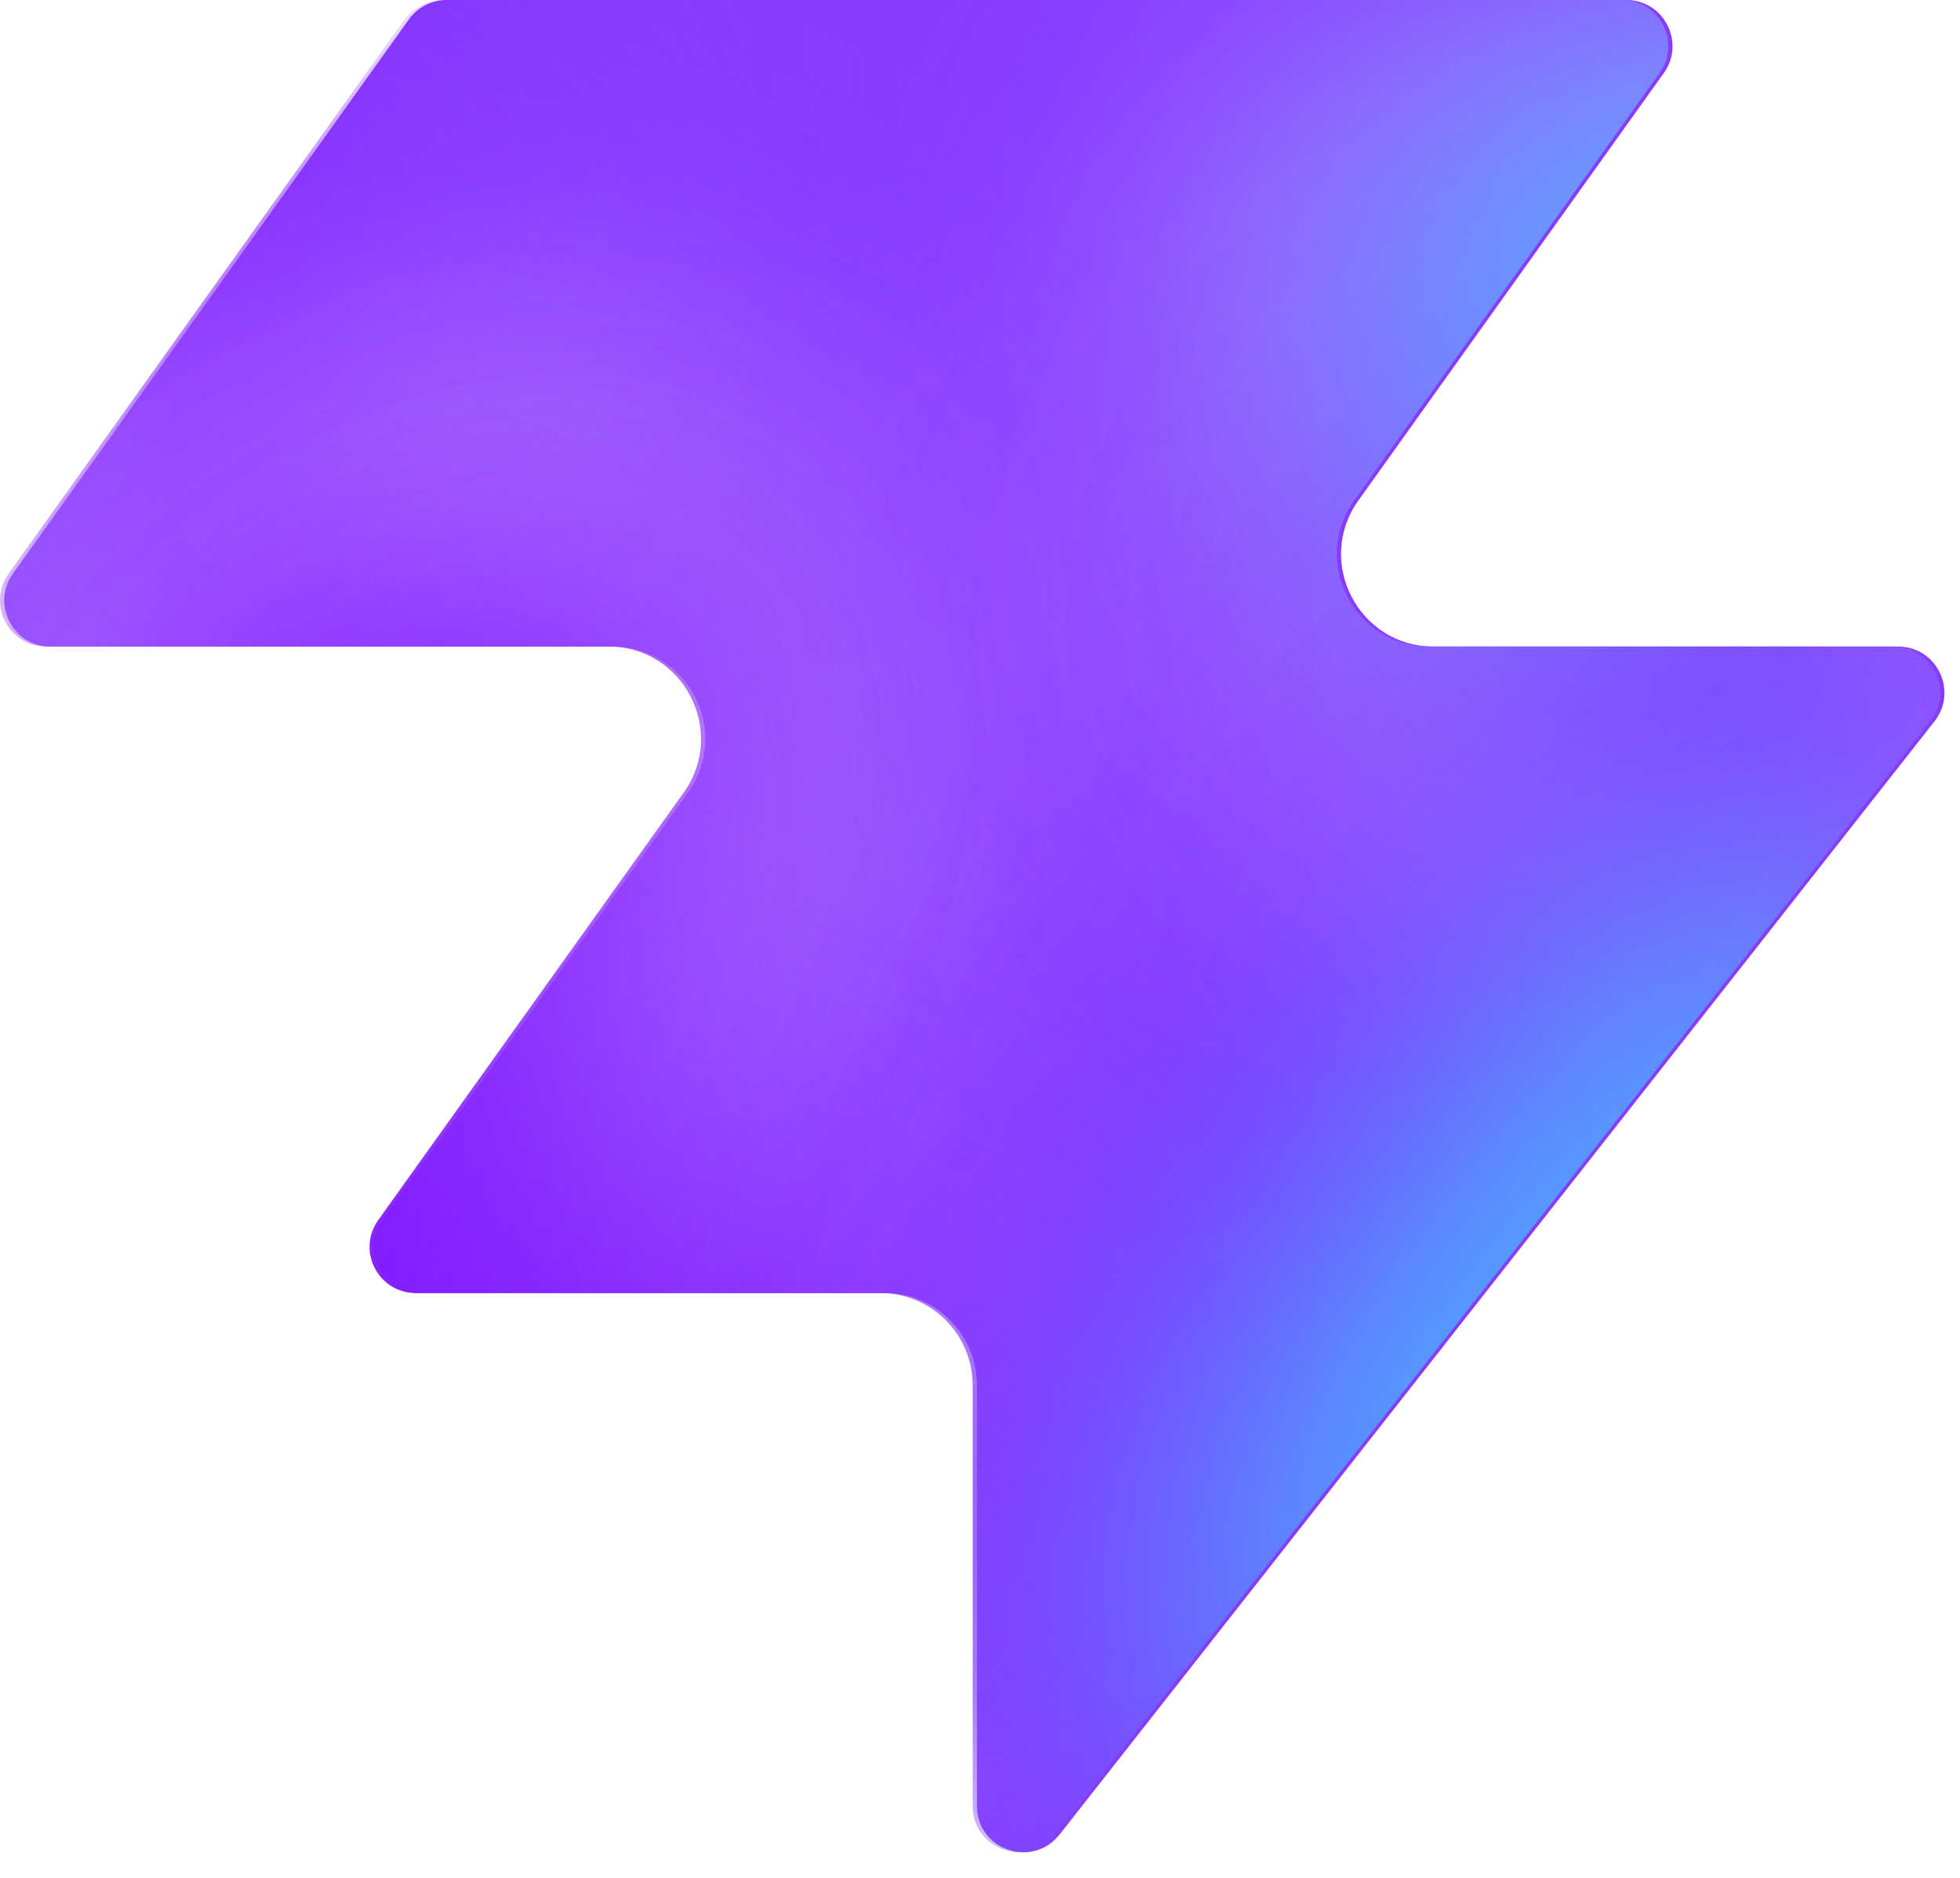
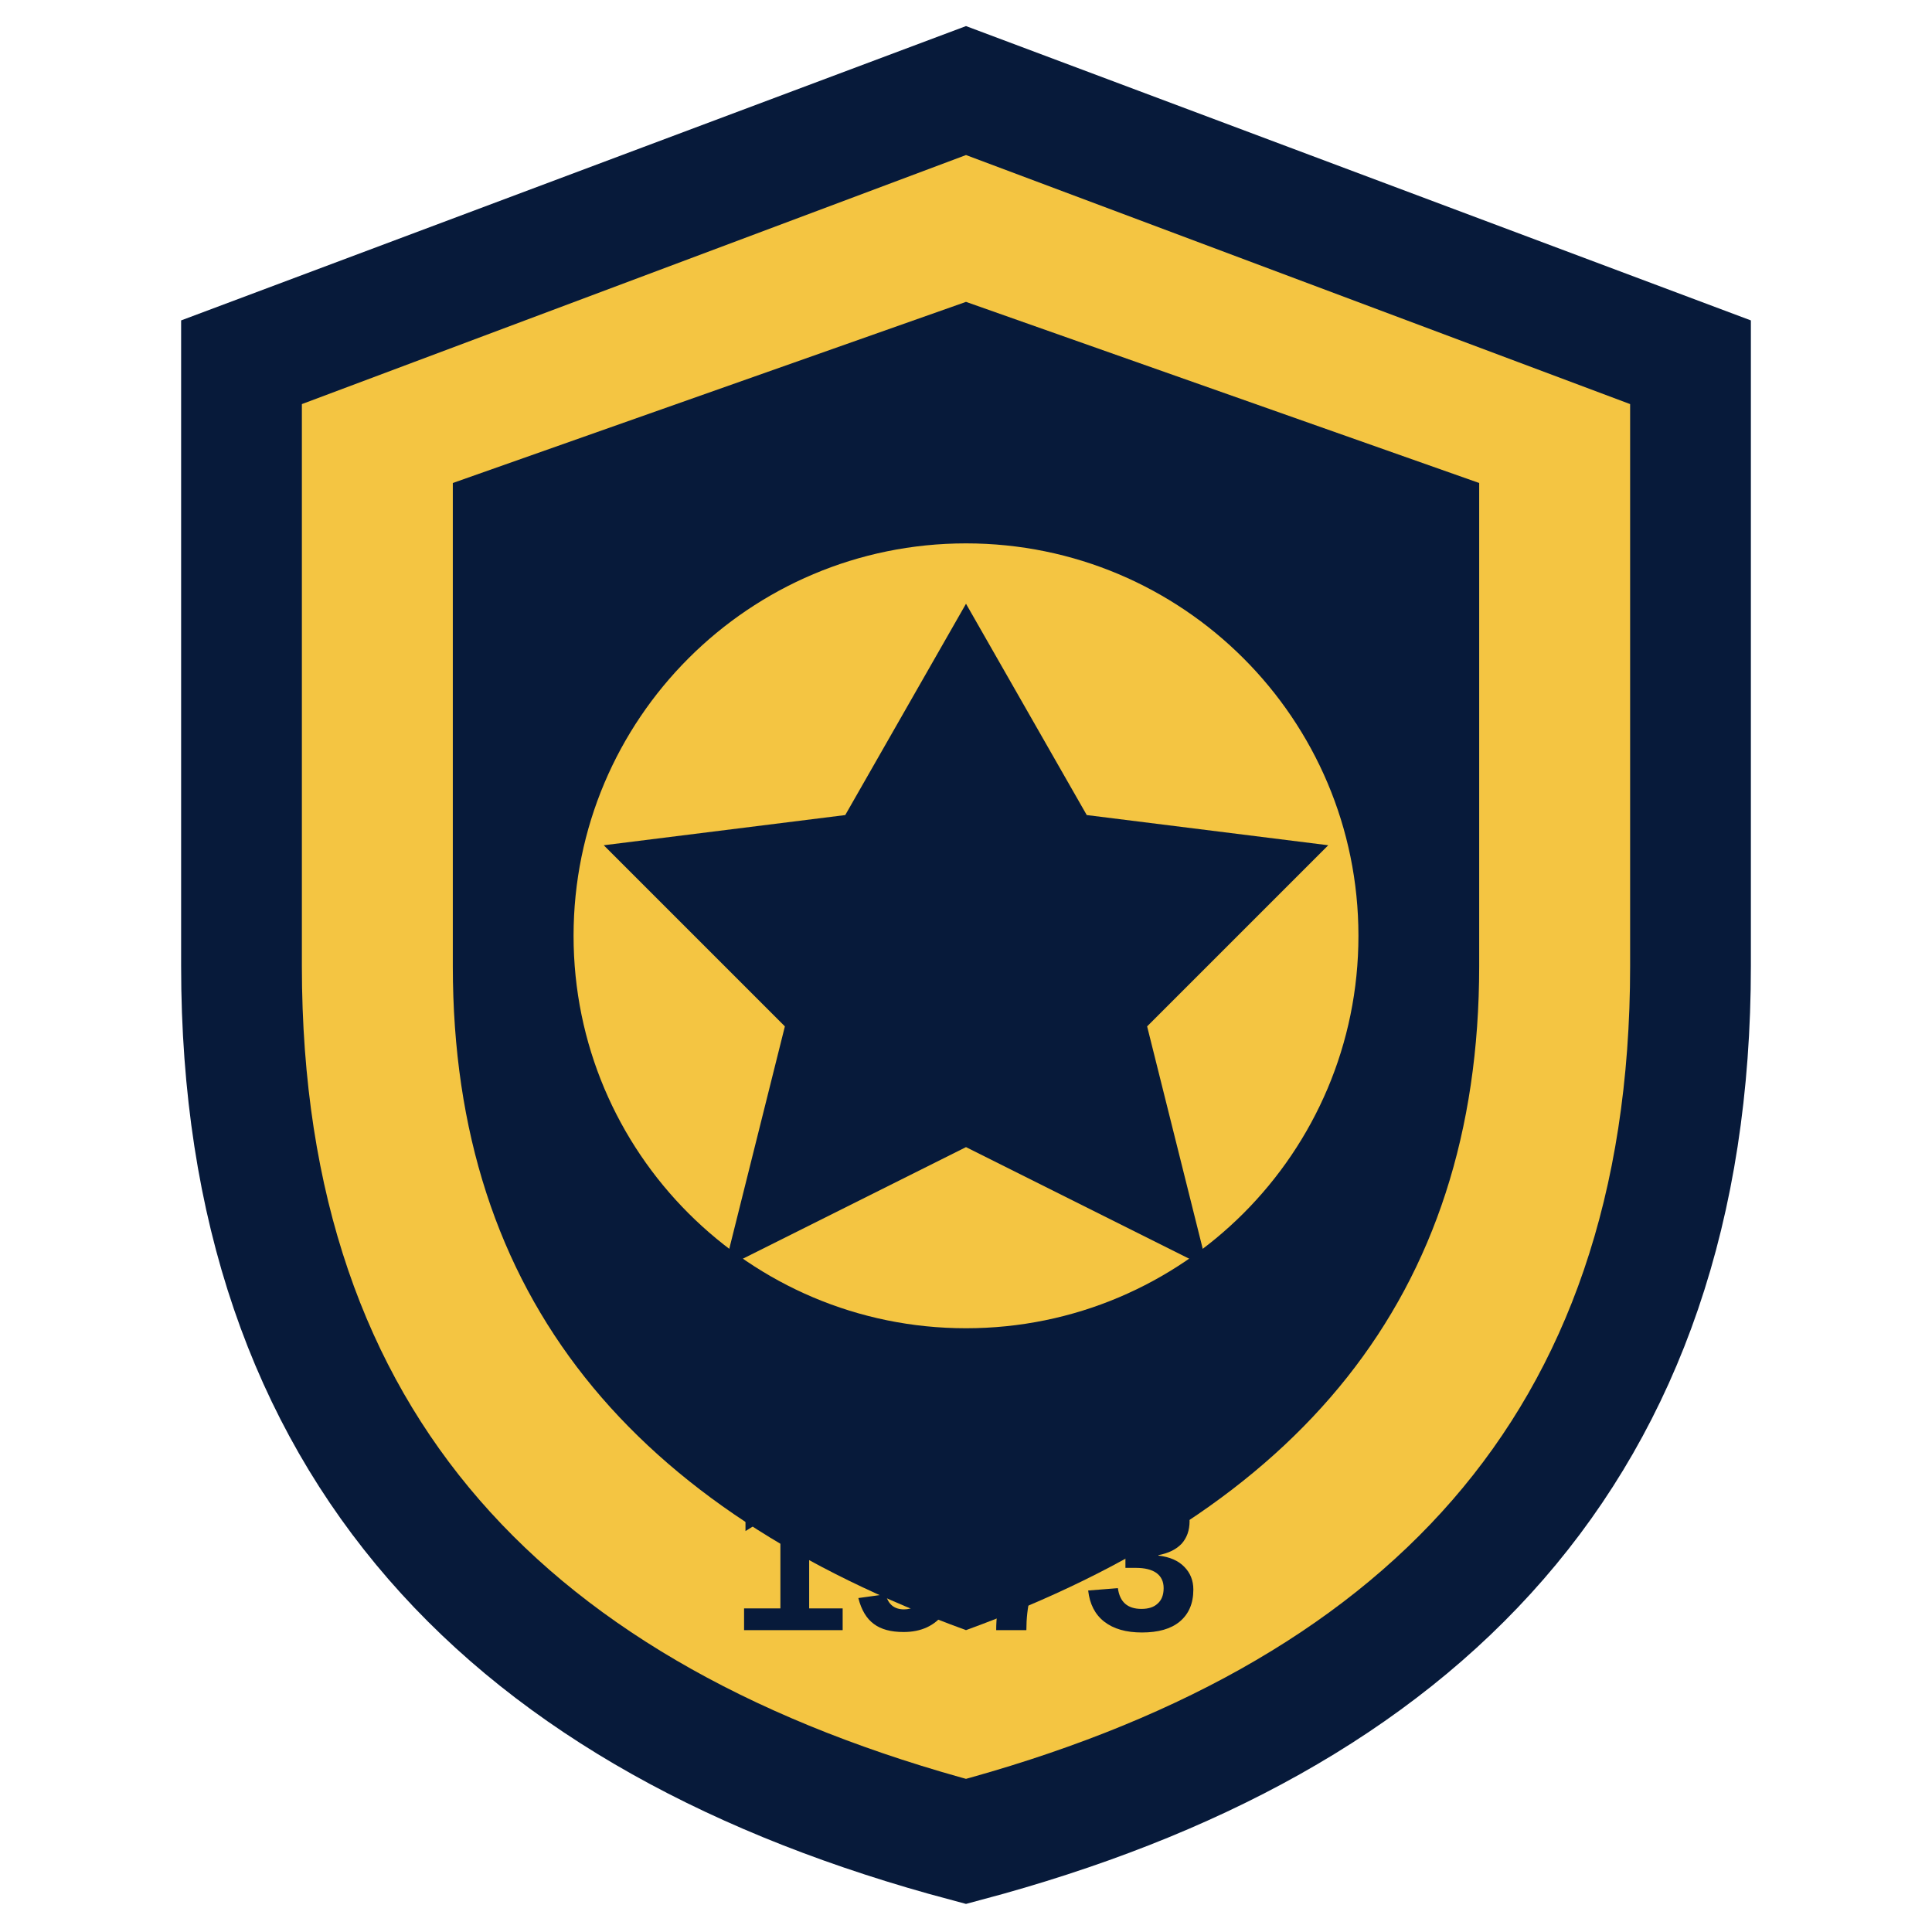
- <svg xmlns="http://www.w3.org/2000/svg" width="48" height="46" fill="none" viewBox="0 0 48 46">
-   <path fill="#863bff" d="M25.946 44.938c-.664.845-2.021.375-2.021-.698V33.937a2.26 2.26 0 0 0-2.262-2.262H10.287c-.92 0-1.456-1.04-.92-1.788l7.48-10.471c1.07-1.497 0-3.578-1.842-3.578H1.237c-.92 0-1.456-1.04-.92-1.788L10.013.474c.214-.297.556-.474.92-.474h28.894c.92 0 1.456 1.04.92 1.788l-7.48 10.471c-1.07 1.498 0 3.579 1.842 3.579h11.377c.943 0 1.473 1.088.89 1.83L25.947 44.94z" style="fill:#863bff;fill:color(display-p3 .525 .23 1);fill-opacity:1" />
-   <mask id="a" width="48" height="46" x="0" y="0" maskUnits="userSpaceOnUse" style="mask-type:alpha">
-     <path fill="#000" d="M25.842 44.938c-.664.844-2.021.375-2.021-.698V33.937a2.26 2.26 0 0 0-2.262-2.262H10.183c-.92 0-1.456-1.04-.92-1.788l7.48-10.471c1.07-1.498 0-3.579-1.842-3.579H1.133c-.92 0-1.456-1.04-.92-1.787L9.91.473c.214-.297.556-.474.92-.474h28.894c.92 0 1.456 1.04.92 1.788l-7.48 10.471c-1.07 1.498 0 3.578 1.842 3.578h11.377c.943 0 1.473 1.088.89 1.832L25.843 44.94z" style="fill:#000;fill-opacity:1" />
-   </mask>
-   <g mask="url(#a)">
-     <g filter="url(#b)">
-       <ellipse cx="5.508" cy="14.704" fill="#ede6ff" rx="5.508" ry="14.704" style="fill:#ede6ff;fill:color(display-p3 .927 .903 1);fill-opacity:1" transform="matrix(.00324 1 1 -.00324 -4.47 31.516)" />
-     </g>
-     <g filter="url(#c)">
-       <ellipse cx="10.399" cy="29.851" fill="#ede6ff" rx="10.399" ry="29.851" style="fill:#ede6ff;fill:color(display-p3 .927 .903 1);fill-opacity:1" transform="matrix(.00324 1 1 -.00324 -39.328 7.883)" />
-     </g>
-     <g filter="url(#d)">
-       <ellipse cx="5.508" cy="30.487" fill="#7e14ff" rx="5.508" ry="30.487" style="fill:#7e14ff;fill:color(display-p3 .492 .077 1);fill-opacity:1" transform="rotate(89.814 -25.913 -14.639)scale(1 -1)" />
-     </g>
-     <g filter="url(#e)">
-       <ellipse cx="5.508" cy="30.599" fill="#7e14ff" rx="5.508" ry="30.599" style="fill:#7e14ff;fill:color(display-p3 .492 .077 1);fill-opacity:1" transform="rotate(89.814 -32.644 -3.334)scale(1 -1)" />
-     </g>
-     <g filter="url(#f)">
-       <ellipse cx="5.508" cy="30.599" fill="#7e14ff" rx="5.508" ry="30.599" style="fill:#7e14ff;fill:color(display-p3 .492 .077 1);fill-opacity:1" transform="matrix(.00324 1 1 -.00324 -34.34 30.47)" />
-     </g>
-     <g filter="url(#g)">
-       <ellipse cx="14.072" cy="22.078" fill="#ede6ff" rx="14.072" ry="22.078" style="fill:#ede6ff;fill:color(display-p3 .927 .903 1);fill-opacity:1" transform="rotate(93.35 24.506 48.493)scale(-1 1)" />
-     </g>
-     <g filter="url(#h)">
-       <ellipse cx="3.47" cy="21.501" fill="#7e14ff" rx="3.47" ry="21.501" style="fill:#7e14ff;fill:color(display-p3 .492 .077 1);fill-opacity:1" transform="rotate(89.009 28.708 47.59)scale(-1 1)" />
-     </g>
-     <g filter="url(#i)">
-       <ellipse cx="3.47" cy="21.501" fill="#7e14ff" rx="3.47" ry="21.501" style="fill:#7e14ff;fill:color(display-p3 .492 .077 1);fill-opacity:1" transform="rotate(89.009 28.708 47.59)scale(-1 1)" />
-     </g>
-     <g filter="url(#j)">
-       <ellipse cx=".387" cy="8.972" fill="#7e14ff" rx="4.407" ry="29.108" style="fill:#7e14ff;fill:color(display-p3 .492 .077 1);fill-opacity:1" transform="rotate(39.51 .387 8.972)" />
-     </g>
-     <g filter="url(#k)">
-       <ellipse cx="47.523" cy="-6.092" fill="#7e14ff" rx="4.407" ry="29.108" style="fill:#7e14ff;fill:color(display-p3 .492 .077 1);fill-opacity:1" transform="rotate(37.892 47.523 -6.092)" />
-     </g>
-     <g filter="url(#l)">
-       <ellipse cx="41.412" cy="6.333" fill="#47bfff" rx="5.971" ry="9.665" style="fill:#47bfff;fill:color(display-p3 .28 .748 1);fill-opacity:1" transform="rotate(37.892 41.412 6.333)" />
-     </g>
-     <g filter="url(#m)">
-       <ellipse cx="-1.879" cy="38.332" fill="#7e14ff" rx="4.407" ry="29.108" style="fill:#7e14ff;fill:color(display-p3 .492 .077 1);fill-opacity:1" transform="rotate(37.892 -1.88 38.332)" />
-     </g>
-     <g filter="url(#n)">
-       <ellipse cx="-1.879" cy="38.332" fill="#7e14ff" rx="4.407" ry="29.108" style="fill:#7e14ff;fill:color(display-p3 .492 .077 1);fill-opacity:1" transform="rotate(37.892 -1.88 38.332)" />
-     </g>
-     <g filter="url(#o)">
-       <ellipse cx="35.651" cy="29.907" fill="#7e14ff" rx="4.407" ry="29.108" style="fill:#7e14ff;fill:color(display-p3 .492 .077 1);fill-opacity:1" transform="rotate(37.892 35.651 29.907)" />
-     </g>
-     <g filter="url(#p)">
-       <ellipse cx="38.418" cy="32.4" fill="#47bfff" rx="5.971" ry="15.297" style="fill:#47bfff;fill:color(display-p3 .28 .748 1);fill-opacity:1" transform="rotate(37.892 38.418 32.4)" />
-     </g>
-   </g>
-   <defs>
-     <filter id="b" width="60.045" height="41.654" x="-19.77" y="16.149" color-interpolation-filters="sRGB" filterUnits="userSpaceOnUse">
-       <feFlood flood-opacity="0" result="BackgroundImageFix" />
-       <feBlend in="SourceGraphic" in2="BackgroundImageFix" result="shape" />
-       <feGaussianBlur result="effect1_foregroundBlur_2002_17158" stdDeviation="7.659" />
-     </filter>
-     <filter id="c" width="90.34" height="51.437" x="-54.613" y="-7.533" color-interpolation-filters="sRGB" filterUnits="userSpaceOnUse">
-       <feFlood flood-opacity="0" result="BackgroundImageFix" />
-       <feBlend in="SourceGraphic" in2="BackgroundImageFix" result="shape" />
-       <feGaussianBlur result="effect1_foregroundBlur_2002_17158" stdDeviation="7.659" />
-     </filter>
-     <filter id="d" width="79.355" height="29.4" x="-49.64" y="2.03" color-interpolation-filters="sRGB" filterUnits="userSpaceOnUse">
-       <feFlood flood-opacity="0" result="BackgroundImageFix" />
-       <feBlend in="SourceGraphic" in2="BackgroundImageFix" result="shape" />
-       <feGaussianBlur result="effect1_foregroundBlur_2002_17158" stdDeviation="4.596" />
-     </filter>
-     <filter id="e" width="79.579" height="29.4" x="-45.045" y="20.029" color-interpolation-filters="sRGB" filterUnits="userSpaceOnUse">
-       <feFlood flood-opacity="0" result="BackgroundImageFix" />
-       <feBlend in="SourceGraphic" in2="BackgroundImageFix" result="shape" />
-       <feGaussianBlur result="effect1_foregroundBlur_2002_17158" stdDeviation="4.596" />
-     </filter>
-     <filter id="f" width="79.579" height="29.4" x="-43.513" y="21.178" color-interpolation-filters="sRGB" filterUnits="userSpaceOnUse">
-       <feFlood flood-opacity="0" result="BackgroundImageFix" />
-       <feBlend in="SourceGraphic" in2="BackgroundImageFix" result="shape" />
-       <feGaussianBlur result="effect1_foregroundBlur_2002_17158" stdDeviation="4.596" />
-     </filter>
-     <filter id="g" width="74.749" height="58.852" x="15.756" y="-17.901" color-interpolation-filters="sRGB" filterUnits="userSpaceOnUse">
-       <feFlood flood-opacity="0" result="BackgroundImageFix" />
-       <feBlend in="SourceGraphic" in2="BackgroundImageFix" result="shape" />
-       <feGaussianBlur result="effect1_foregroundBlur_2002_17158" stdDeviation="7.659" />
-     </filter>
-     <filter id="h" width="61.377" height="25.362" x="23.548" y="2.284" color-interpolation-filters="sRGB" filterUnits="userSpaceOnUse">
-       <feFlood flood-opacity="0" result="BackgroundImageFix" />
-       <feBlend in="SourceGraphic" in2="BackgroundImageFix" result="shape" />
-       <feGaussianBlur result="effect1_foregroundBlur_2002_17158" stdDeviation="4.596" />
-     </filter>
-     <filter id="i" width="61.377" height="25.362" x="23.548" y="2.284" color-interpolation-filters="sRGB" filterUnits="userSpaceOnUse">
-       <feFlood flood-opacity="0" result="BackgroundImageFix" />
-       <feBlend in="SourceGraphic" in2="BackgroundImageFix" result="shape" />
-       <feGaussianBlur result="effect1_foregroundBlur_2002_17158" stdDeviation="4.596" />
-     </filter>
-     <filter id="j" width="56.045" height="63.649" x="-27.636" y="-22.853" color-interpolation-filters="sRGB" filterUnits="userSpaceOnUse">
-       <feFlood flood-opacity="0" result="BackgroundImageFix" />
-       <feBlend in="SourceGraphic" in2="BackgroundImageFix" result="shape" />
-       <feGaussianBlur result="effect1_foregroundBlur_2002_17158" stdDeviation="4.596" />
-     </filter>
-     <filter id="k" width="54.814" height="64.646" x="20.116" y="-38.415" color-interpolation-filters="sRGB" filterUnits="userSpaceOnUse">
-       <feFlood flood-opacity="0" result="BackgroundImageFix" />
-       <feBlend in="SourceGraphic" in2="BackgroundImageFix" result="shape" />
-       <feGaussianBlur result="effect1_foregroundBlur_2002_17158" stdDeviation="4.596" />
-     </filter>
-     <filter id="l" width="33.541" height="35.313" x="24.641" y="-11.323" color-interpolation-filters="sRGB" filterUnits="userSpaceOnUse">
-       <feFlood flood-opacity="0" result="BackgroundImageFix" />
-       <feBlend in="SourceGraphic" in2="BackgroundImageFix" result="shape" />
-       <feGaussianBlur result="effect1_foregroundBlur_2002_17158" stdDeviation="4.596" />
-     </filter>
-     <filter id="m" width="54.814" height="64.646" x="-29.286" y="6.009" color-interpolation-filters="sRGB" filterUnits="userSpaceOnUse">
-       <feFlood flood-opacity="0" result="BackgroundImageFix" />
-       <feBlend in="SourceGraphic" in2="BackgroundImageFix" result="shape" />
-       <feGaussianBlur result="effect1_foregroundBlur_2002_17158" stdDeviation="4.596" />
-     </filter>
-     <filter id="n" width="54.814" height="64.646" x="-29.286" y="6.009" color-interpolation-filters="sRGB" filterUnits="userSpaceOnUse">
-       <feFlood flood-opacity="0" result="BackgroundImageFix" />
-       <feBlend in="SourceGraphic" in2="BackgroundImageFix" result="shape" />
-       <feGaussianBlur result="effect1_foregroundBlur_2002_17158" stdDeviation="4.596" />
-     </filter>
-     <filter id="o" width="54.814" height="64.646" x="8.244" y="-2.416" color-interpolation-filters="sRGB" filterUnits="userSpaceOnUse">
-       <feFlood flood-opacity="0" result="BackgroundImageFix" />
-       <feBlend in="SourceGraphic" in2="BackgroundImageFix" result="shape" />
-       <feGaussianBlur result="effect1_foregroundBlur_2002_17158" stdDeviation="4.596" />
-     </filter>
-     <filter id="p" width="39.409" height="43.623" x="18.713" y="10.588" color-interpolation-filters="sRGB" filterUnits="userSpaceOnUse">
-       <feFlood flood-opacity="0" result="BackgroundImageFix" />
-       <feBlend in="SourceGraphic" in2="BackgroundImageFix" result="shape" />
-       <feGaussianBlur result="effect1_foregroundBlur_2002_17158" stdDeviation="4.596" />
-     </filter>
-   </defs>
+ <svg xmlns="http://www.w3.org/2000/svg" viewBox="0 0 64 64">
+   <path d="M32 3L56 12v20c0 16-9 25-24 29C17 57 8 48 8 32V12L32 3Z" fill="#F4C542" stroke="#071A3A" stroke-width="4" />
+   <path d="M32 10L49 16v16c0 11-6 18-17 22-11-4-17-11-17-22V16l17-6Z" fill="#071A3A" />
+   <circle cx="32" cy="31" r="13" fill="#F4C542" />
+   <path d="M32 20l4 7 8 1-6 6 2 8-8-4-8 4 2-8-6-6 8-1 4-7Z" fill="#071A3A" />
+   <text x="32" y="54" text-anchor="middle" fill="#071A3A" font-family="Arial,sans-serif" font-size="7" font-weight="900">1973</text>
</svg>
